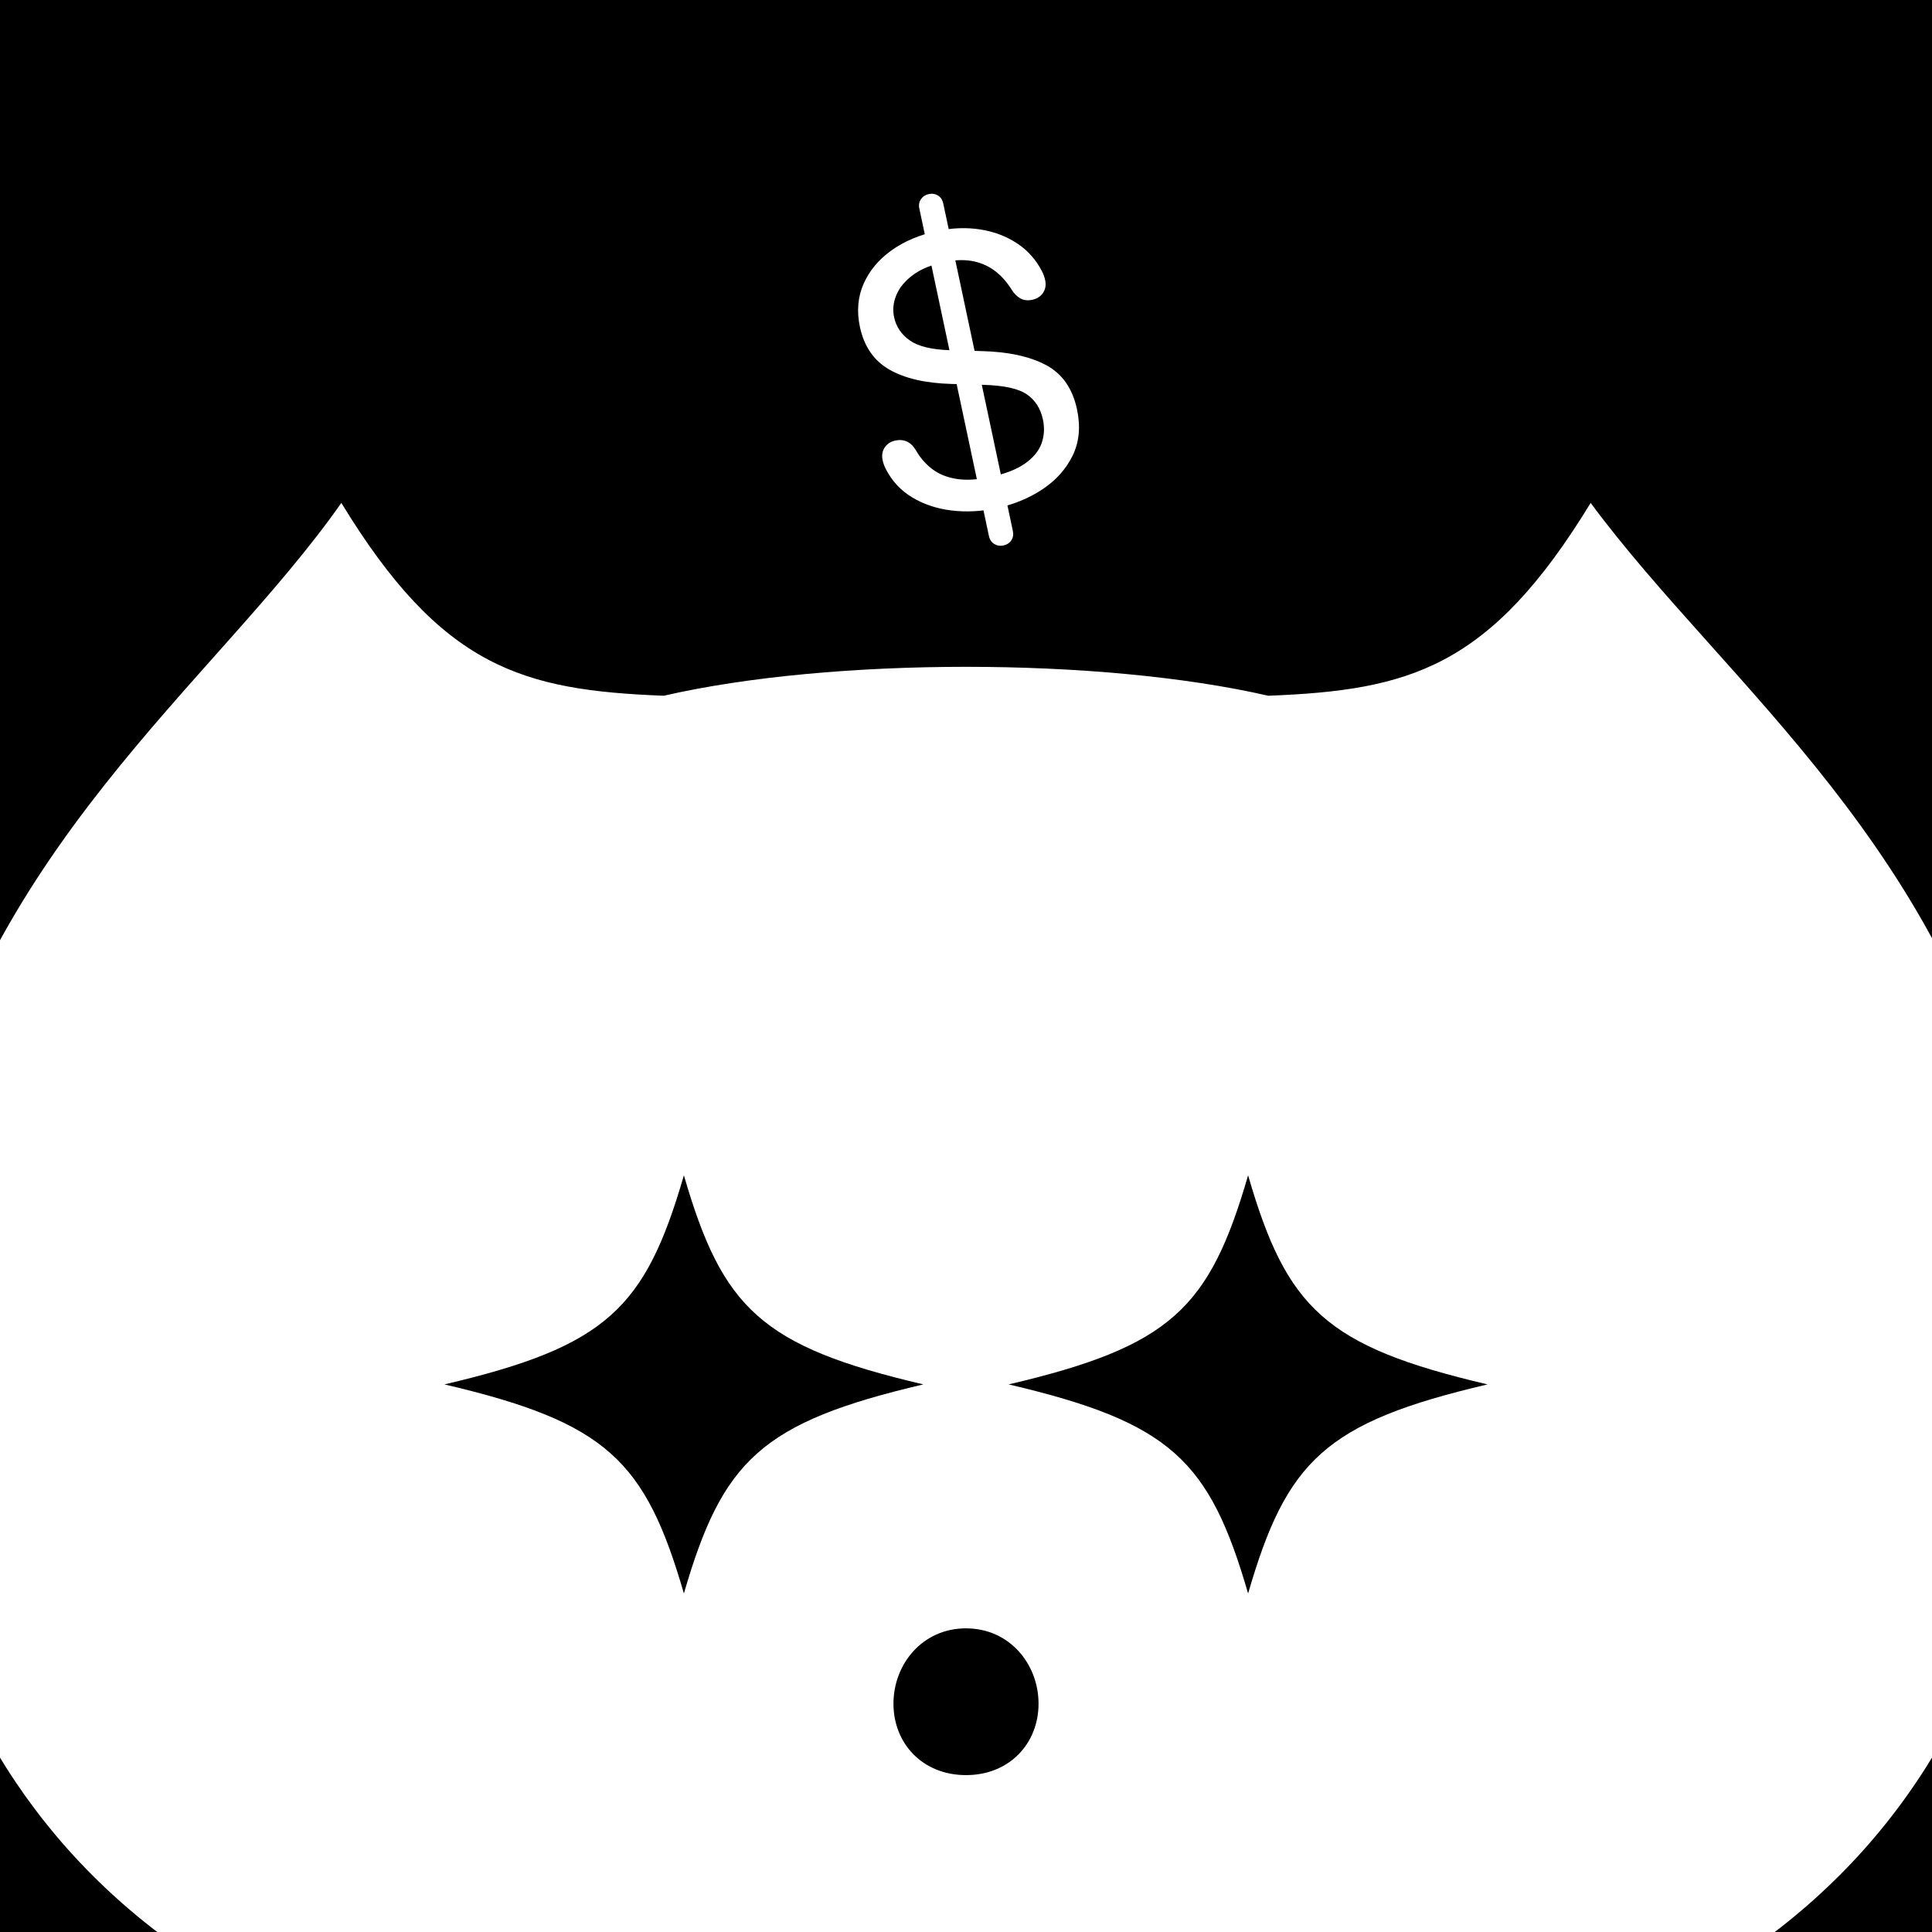
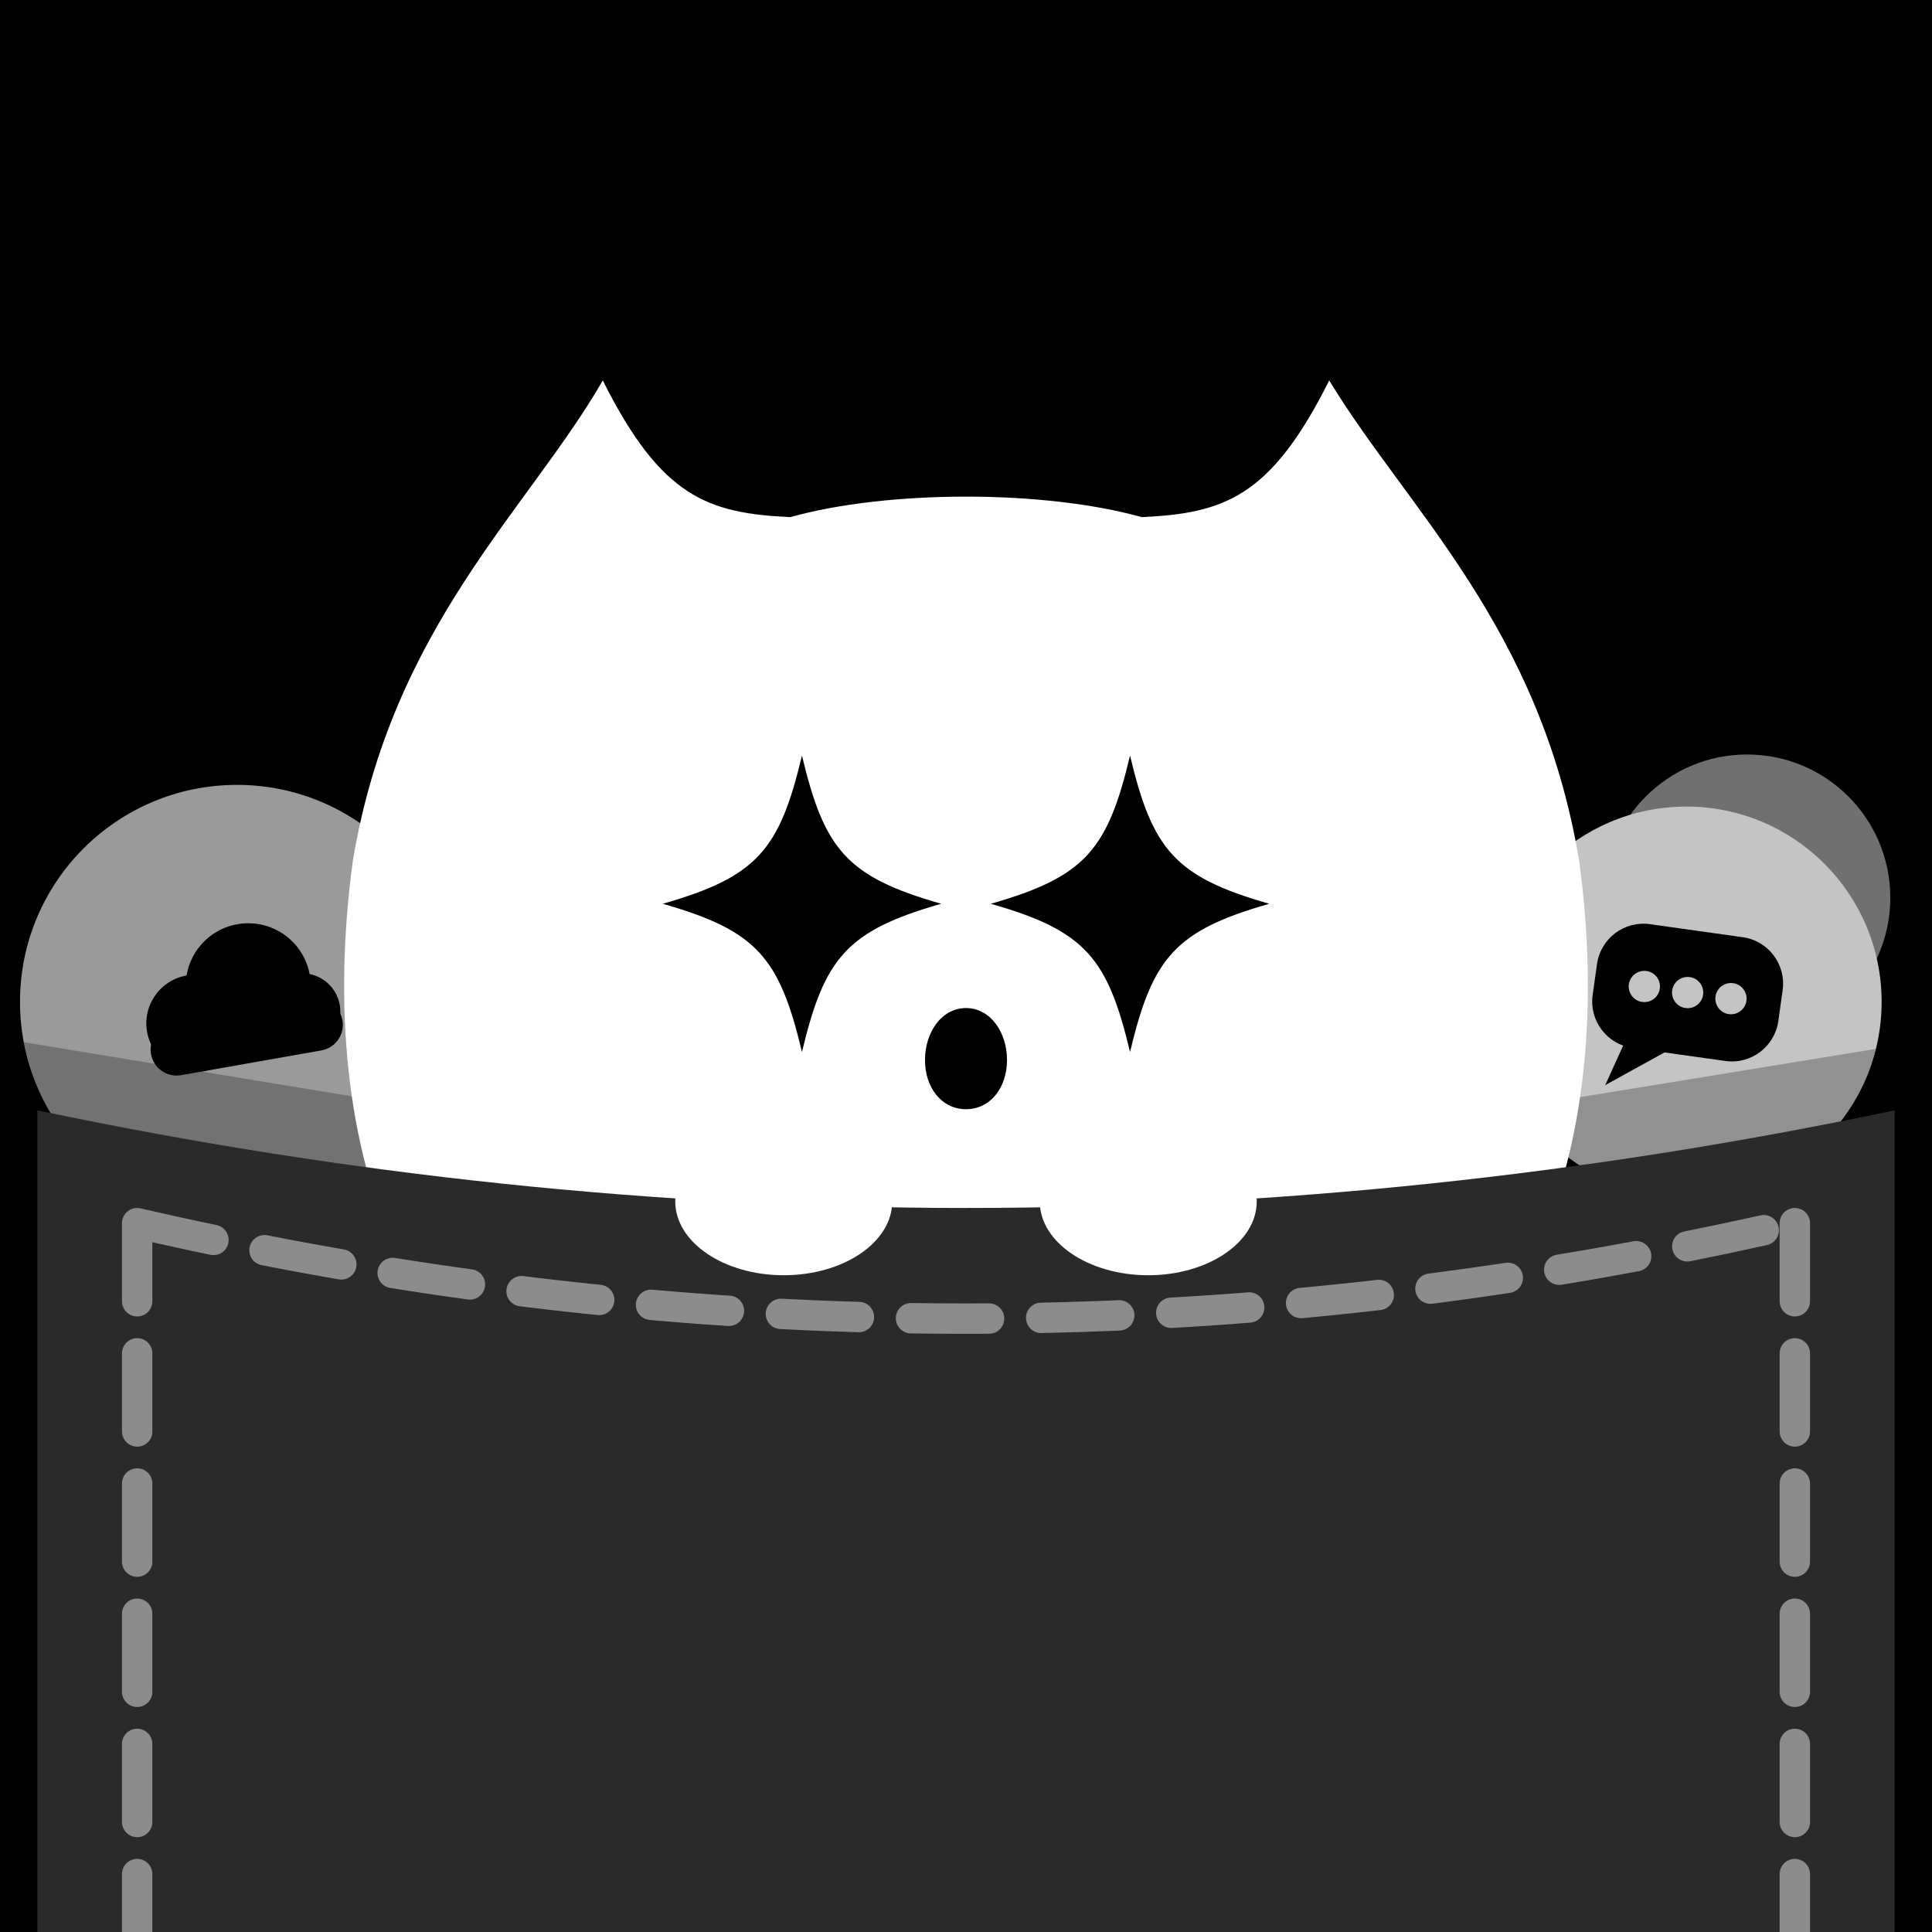
<svg xmlns="http://www.w3.org/2000/svg" viewBox="0 0 1024 1024" width="1024" height="1024">
-   <rect width="1024" height="1024" fill="#000000" />
-   <g transform="translate(512 196) rotate(-12) scale(0.108 -0.108) translate(-617.5 -721.5)" fill="#FFFFFF">
-     <path d="M618 -160Q593 -160 575.5 -143.5Q558 -127 558 -100V1543Q558 1570 575.5 1586.5Q593 1603 618 1603Q644 1603 661.0 1586.5Q678 1570 678 1543V-100Q678 -127 661.0 -143.5Q644 -160 618 -160ZM622 26Q507 26 404.5 61.0Q302 96 229.5 163.5Q157 231 131 328Q128 339 126.5 350.5Q125 362 125 373Q125 409 148.0 431.5Q171 454 207 454Q238 454 261.0 437.0Q284 420 296 383Q315 325 354.0 279.5Q393 234 459.0 208.0Q525 182 624 182Q737 182 805.5 211.5Q874 241 905.0 291.0Q936 341 936 404Q936 487 884.5 541.5Q833 596 684 632L535 668Q348 713 250.0 800.5Q152 888 152 1036Q152 1153 213.5 1238.5Q275 1324 381.0 1370.5Q487 1417 622 1417Q734 1417 829.5 1380.5Q925 1344 991.5 1276.5Q1058 1209 1083 1116Q1086 1105 1087.5 1093.5Q1089 1082 1089 1071Q1089 1035 1066.0 1012.5Q1043 990 1007 990Q972 990 950.5 1009.5Q929 1029 918 1061Q893 1128 852.5 1172.0Q812 1216 755.0 1238.5Q698 1261 622 1261Q525 1261 459.0 1230.5Q393 1200 359.5 1151.5Q326 1103 326 1048Q326 975 378.0 919.5Q430 864 560 832L709 796Q902 750 1006.0 663.0Q1110 576 1110 418Q1110 288 1042.0 201.0Q974 114 863.0 70.0Q752 26 622 26Z" />
-   </g>
-   <g transform="translate(512 652) scale(1.78 1.46) translate(-512 -500)">
-     <path d="M326 236 C 356 296 380 304 422 306 C 472 292 552 292 602 306 C 644 304 668 296 698 236 C 738 302 806 362 826 482 C 846 630 800 766 660 806 C 580 828 444 828 364 806 C 224 766 178 630 198 482 C 218 362 288 302 326 236 Z" fill="#FFFFFF" />
-     <g transform="translate(428 556) scale(1.15) translate(-436 -556)">
-       <path d="M436 490 C 446 532 456 544 498 556 C 456 568 446 580 436 622 C 426 580 416 568 374 556 C 416 544 426 532 436 490 Z" fill="#000000" />
-     </g>
-     <g transform="translate(596 556) scale(1.15) translate(-588 -556)">
-       <path d="M588 490 C 598 532 608 544 650 556 C 608 568 598 580 588 622 C 578 580 568 568 526 556 C 568 544 578 532 588 490 Z" fill="#000000" />
-     </g>
-     <g transform="translate(512 682) scale(0.72) translate(-512 -682)">
-       <path d="M512 630 C 530 630 542 648 542 668 C 542 688 530 704 512 704 C 494 704 482 688 482 668 C 482 648 494 630 512 630 Z" fill="#000000" />
-     </g>
-   </g>
+   <path d="M0 0 L1024 0 L1024 1024 L0 1024 Z" fill="#000000" />
+   <path d="M850.1 475.8 A75.9 75.9 0 1 0 1001.9 475.8 A75.9 75.9 0 1 0 850.1 475.8 Z" fill="#707070" />
+   <path d="M904.82 451.98 L952.92 458.74 L947.18 499.62 L899.08 492.86 Z" fill="#000000" />
+   <path d="M904.82 451.98 A24.29 8.5 8 1 0 952.92 458.74 A24.29 8.5 8 1 0 904.82 451.98 Z" fill="#000000" />
+   <path d="M899.08 492.86 A24.29 8.5 8 1 0 947.18 499.62 A24.29 8.5 8 1 0 899.08 492.86 Z" fill="#000000" />
+   <path d="M902.62 467.61 A24.29 8.5 8 0 0 950.73 474.37" fill="none" stroke="#707070" stroke-width="4.25" stroke-linecap="round" stroke-linejoin="round" />
+   <path d="M900.77 480.84 A24.29 8.5 8 0 0 948.87 487.6" fill="none" stroke="#707070" stroke-width="4.25" stroke-linecap="round" stroke-linejoin="round" />
+   <path d="M10.6 531 A115 115 0 1 0 240.6 531 A115 115 0 1 0 10.6 531 Z" fill="#9A9A9A" />
+   <path d="M77.95 546.88 A25.76 25.76 -10 1 0 128.69 537.93 A25.76 25.76 -10 1 0 77.95 546.88 Z" fill="#000000" />
+   <path d="M98.95 528.22 A33.12 33.12 -10 1 0 164.19 516.72 A33.12 33.12 -10 1 0 98.95 528.22 Z" fill="#000000" />
+   <path d="M140.2 539.64 A20.24 20.24 -10 1 0 180.07 532.61 A20.24 20.24 -10 1 0 140.2 539.64 Z" fill="#000000" />
+   <path d="M91.22 542.67 L165.52 529.57 A13.8 13.8 -10 0 1 181.5 540.76 L181.5 540.76 A13.8 13.8 -10 0 1 170.31 556.75 L96.02 569.85 A13.8 13.8 -10 0 1 80.03 558.65 L80.03 558.65 A13.8 13.8 -10 0 1 91.22 542.67 Z" fill="#000000" />
+   <path d="M225.73 587.56 A115 115 0 0 1 12.6 552.38 Z" fill="#000000" fill-opacity="0.26" />
+   <path d="M790.3 531 A103.5 103.5 0 1 0 997.3 531 A103.5 103.5 0 1 0 790.3 531 Z" fill="#C4C4C4" />
+   <path d="M874.5 489.83 L923.7 496.74 A24.84 24.84 8 0 1 944.84 524.8 L942.54 541.19 A24.84 24.84 8 0 1 914.48 562.34 L865.28 555.42 A24.84 24.84 8 0 1 844.14 527.37 L846.45 510.97 A24.84 24.84 8 0 1 874.5 489.83 Z" fill="#000000" />
+   <path d="M862.93 548.4 L850.81 575.13 L887.06 555.14 Z" fill="#000000" />
+   <path d="M863.33 521.7 A8.28 8.28 8 1 0 879.73 524.01 A8.28 8.28 8 1 0 863.33 521.7 Z" fill="#C4C4C4" />
+   <path d="M886.29 524.93 A8.28 8.28 8 1 0 902.69 527.23 A8.28 8.28 8 1 0 886.29 524.93 Z" fill="#C4C4C4" />
+   <path d="M909.25 528.15 A8.28 8.28 8 1 0 925.65 530.46 A8.28 8.28 8 1 0 909.25 528.15 Z" fill="#C4C4C4" />
+   <path d="M994.25 555.94 A103.5 103.5 0 0 1 806.48 586.57 Z" fill="#000000" fill-opacity="0.26" />
+   <path d="M319.49 201.64 C350.54 263.74 375.38 272.02 418.85 274.09 C470.6 259.6 553.4 259.6 605.15 274.09 C648.62 272.02 673.46 263.74 704.51 201.64 C745.91 269.95 816.29 332.05 836.99 456.25 C857.69 609.43 810.08 750.19 665.18 791.59 C582.38 814.36 441.62 814.36 358.82 791.59 C213.92 750.19 166.31 609.43 187.01 456.25 C207.71 332.05 280.16 269.95 319.49 201.64 Z M425.06 400.46 C436.96 450.45 448.87 464.74 498.86 479.02 C448.87 493.3 436.96 507.59 425.06 557.58 C413.16 507.59 401.25 493.3 351.26 479.02 C401.25 464.74 413.16 450.45 425.06 400.46 Z M598.94 400.46 C610.84 450.45 622.75 464.74 672.74 479.02 C622.75 493.3 610.84 507.59 598.94 557.58 C587.04 507.59 575.14 493.3 525.14 479.02 C575.14 464.74 587.04 450.45 598.94 400.46 Z M512 534.29 C525.04 534.29 533.74 547.33 533.74 561.82 C533.74 576.31 525.04 587.9 512 587.9 C498.96 587.9 490.26 576.31 490.26 561.82 C490.26 547.33 498.96 534.29 512 534.29 Z" fill="#FFFFFF" fill-rule="evenodd" />
+   <path d="M19.8 588.5 Q512 692 1004.2 588.5 L1004.2 1175 L19.8 1175 Z" fill="#2A2A2A" />
+   <path d="M72.7 648.3 L74.9 648.8 L77.09 649.31 L79.29 649.81 L81.49 650.3 L83.68 650.8 L85.88 651.29 L88.08 651.78 L90.27 652.27 L92.47 652.75 L94.67 653.23 L96.86 653.71 L99.06 654.19 L101.25 654.66 L103.45 655.14 L105.65 655.61 L107.84 656.07 L110.04 656.54 L112.24 657 L113.13 657.19 M140.19 662.65 L140.79 662.77 L142.99 663.2 L145.18 663.62 L147.38 664.04 L149.58 664.46 L151.77 664.88 L153.97 665.29 L156.17 665.7 L158.36 666.11 L160.56 666.52 L162.76 666.92 L164.95 667.32 L167.15 667.72 L169.35 668.11 L171.54 668.51 L173.74 668.9 L175.94 669.29 L178.13 669.67 L180.33 670.06 L180.9 670.16 M208.13 674.69 L208.88 674.81 L211.08 675.16 L213.28 675.5 L215.47 675.85 L217.67 676.19 L219.87 676.52 L222.06 676.86 L224.26 677.19 L226.45 677.52 L228.65 677.85 L230.85 678.17 L233.04 678.5 L235.24 678.82 L237.44 679.13 L239.63 679.45 L241.83 679.76 L244.03 680.07 L246.22 680.38 L248.42 680.68 L249.08 680.77 M276.44 684.35 L276.97 684.42 L279.17 684.69 L281.37 684.95 L283.56 685.22 L285.76 685.48 L287.96 685.74 L290.15 686 L292.35 686.25 L294.55 686.5 L296.74 686.75 L298.94 687 L301.14 687.24 L303.33 687.48 L305.53 687.72 L307.73 687.96 L309.92 688.19 L312.12 688.42 L314.32 688.65 L316.51 688.88 L317.58 688.99 M345.06 691.59 L345.07 691.59 L347.26 691.78 L349.46 691.97 L351.66 692.16 L353.85 692.34 L356.05 692.52 L358.25 692.7 L360.44 692.88 L362.64 693.05 L364.83 693.22 L367.03 693.39 L369.23 693.56 L371.42 693.72 L373.62 693.88 L375.82 694.04 L378.01 694.19 L380.21 694.35 L382.41 694.5 L384.6 694.64 L386.34 694.76 M413.89 696.38 L415.35 696.45 L417.55 696.56 L419.75 696.67 L421.94 696.77 L424.14 696.88 L426.34 696.98 L428.53 697.07 L430.73 697.17 L432.93 697.26 L435.12 697.35 L437.32 697.44 L439.52 697.52 L441.71 697.6 L443.91 697.68 L446.11 697.76 L448.3 697.84 L450.5 697.91 L452.69 697.98 L454.89 698.04 L455.25 698.06 M482.85 698.68 L483.45 698.69 L485.64 698.72 L487.84 698.75 L490.03 698.77 L492.23 698.8 L494.43 698.82 L496.62 698.84 L498.82 698.85 L501.02 698.87 L503.21 698.88 L505.41 698.89 L507.61 698.89 L509.8 698.9 L512 698.9 L514.2 698.9 L516.39 698.89 L518.59 698.89 L520.79 698.88 L522.98 698.87 L524.24 698.86 M551.84 698.48 L553.73 698.44 L555.93 698.39 L558.13 698.34 L560.32 698.29 L562.52 698.23 L564.72 698.17 L566.91 698.11 L569.11 698.04 L571.31 697.98 L573.5 697.91 L575.7 697.84 L577.89 697.76 L580.09 697.68 L582.29 697.6 L584.48 697.52 L586.68 697.44 L588.88 697.35 L591.07 697.26 L593.22 697.17 M620.79 695.8 L621.83 695.74 L624.02 695.61 L626.22 695.48 L628.41 695.35 L630.61 695.21 L632.81 695.07 L635 694.93 L637.2 694.79 L639.4 694.64 L641.59 694.5 L643.79 694.35 L645.99 694.19 L648.18 694.04 L650.38 693.88 L652.58 693.72 L654.77 693.56 L656.97 693.39 L659.17 693.22 L661.36 693.05 L662.09 692.99 M689.59 690.63 L689.92 690.6 L692.11 690.39 L694.31 690.19 L696.51 689.97 L698.7 689.76 L700.9 689.54 L703.1 689.33 L705.29 689.1 L707.49 688.88 L709.68 688.65 L711.88 688.42 L714.08 688.19 L716.27 687.96 L718.47 687.72 L720.67 687.48 L722.86 687.24 L725.06 687 L727.26 686.75 L729.45 686.5 L730.77 686.35 M758.16 683.01 L760.2 682.75 L762.4 682.46 L764.6 682.17 L766.79 681.88 L768.99 681.58 L771.19 681.29 L773.38 680.99 L775.58 680.68 L777.78 680.38 L779.97 680.07 L782.17 679.76 L784.37 679.45 L786.56 679.13 L788.76 678.82 L790.96 678.5 L793.15 678.17 L795.35 677.85 L797.54 677.52 L799.16 677.28 M826.43 672.98 L828.3 672.67 L830.49 672.3 L832.69 671.94 L834.89 671.56 L837.08 671.19 L839.28 670.82 L841.48 670.44 L843.67 670.06 L845.87 669.67 L848.06 669.29 L850.26 668.9 L852.46 668.51 L854.65 668.11 L856.85 667.72 L859.05 667.32 L861.24 666.92 L863.44 666.52 L865.64 666.11 L867.2 665.82 M894.3 660.58 L896.39 660.16 L898.58 659.72 L900.78 659.27 L902.98 658.82 L905.17 658.37 L907.37 657.91 L909.57 657.46 L911.76 657 L913.96 656.54 L916.16 656.07 L918.35 655.61 L920.55 655.14 L922.75 654.66 L924.94 654.19 L927.14 653.71 L929.33 653.23 L931.53 652.75 L933.73 652.27 L934.81 652.03 M72.7 648.3 L72.7 689.7 M72.7 717.3 L72.7 758.7 M72.7 786.3 L72.7 827.7 M72.7 855.3 L72.7 896.7 M72.7 924.3 L72.7 965.7 M72.7 993.3 L72.7 1034.7 M72.7 1062.3 L72.7 1103.7 M951.3 648.3 L951.3 689.7 M951.3 717.3 L951.3 758.7 M951.3 786.3 L951.3 827.7 M951.3 855.3 L951.3 896.7 M951.3 924.3 L951.3 965.7 M951.3 993.3 L951.3 1034.7 M951.3 1062.3 L951.3 1103.7" fill="none" stroke="#8C8C8C" stroke-width="16.1" stroke-linecap="round" stroke-linejoin="round" />
+   <path d="M357.9 636.8 A57.5 39.1 0 1 0 472.9 636.8 A57.5 39.1 0 1 0 357.9 636.8 Z" fill="#FFFFFF" />
+   <path d="M551.1 636.8 A57.5 39.1 0 1 0 666.1 636.8 A57.5 39.1 0 1 0 551.1 636.8 Z" fill="#FFFFFF" />
</svg>
